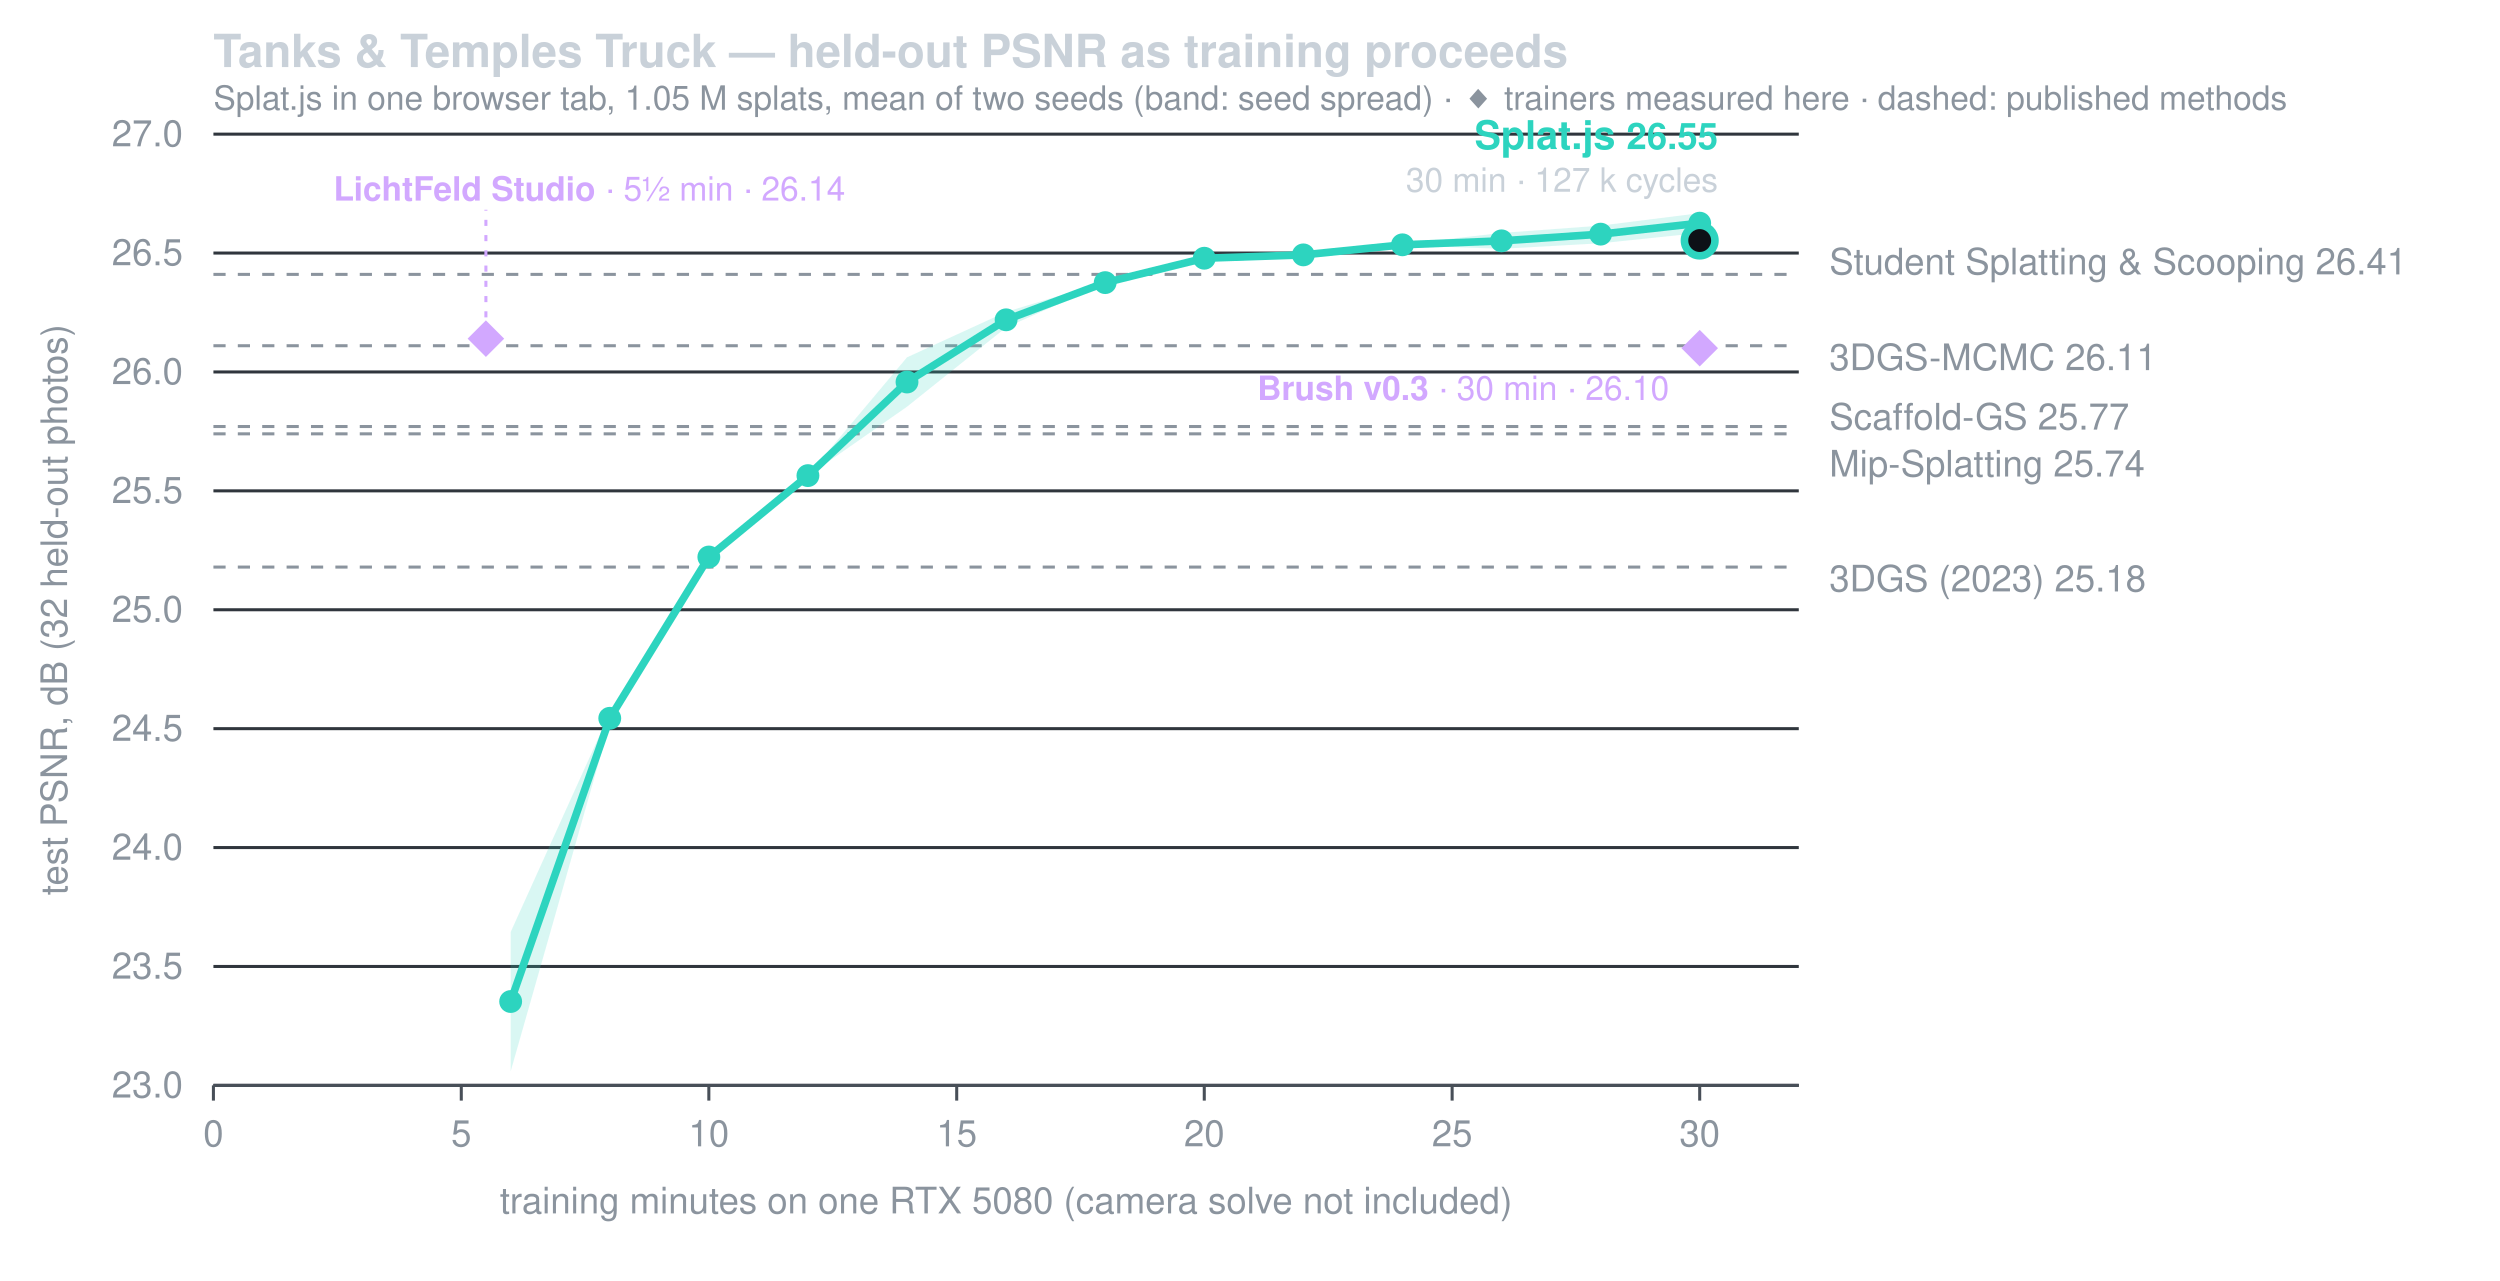
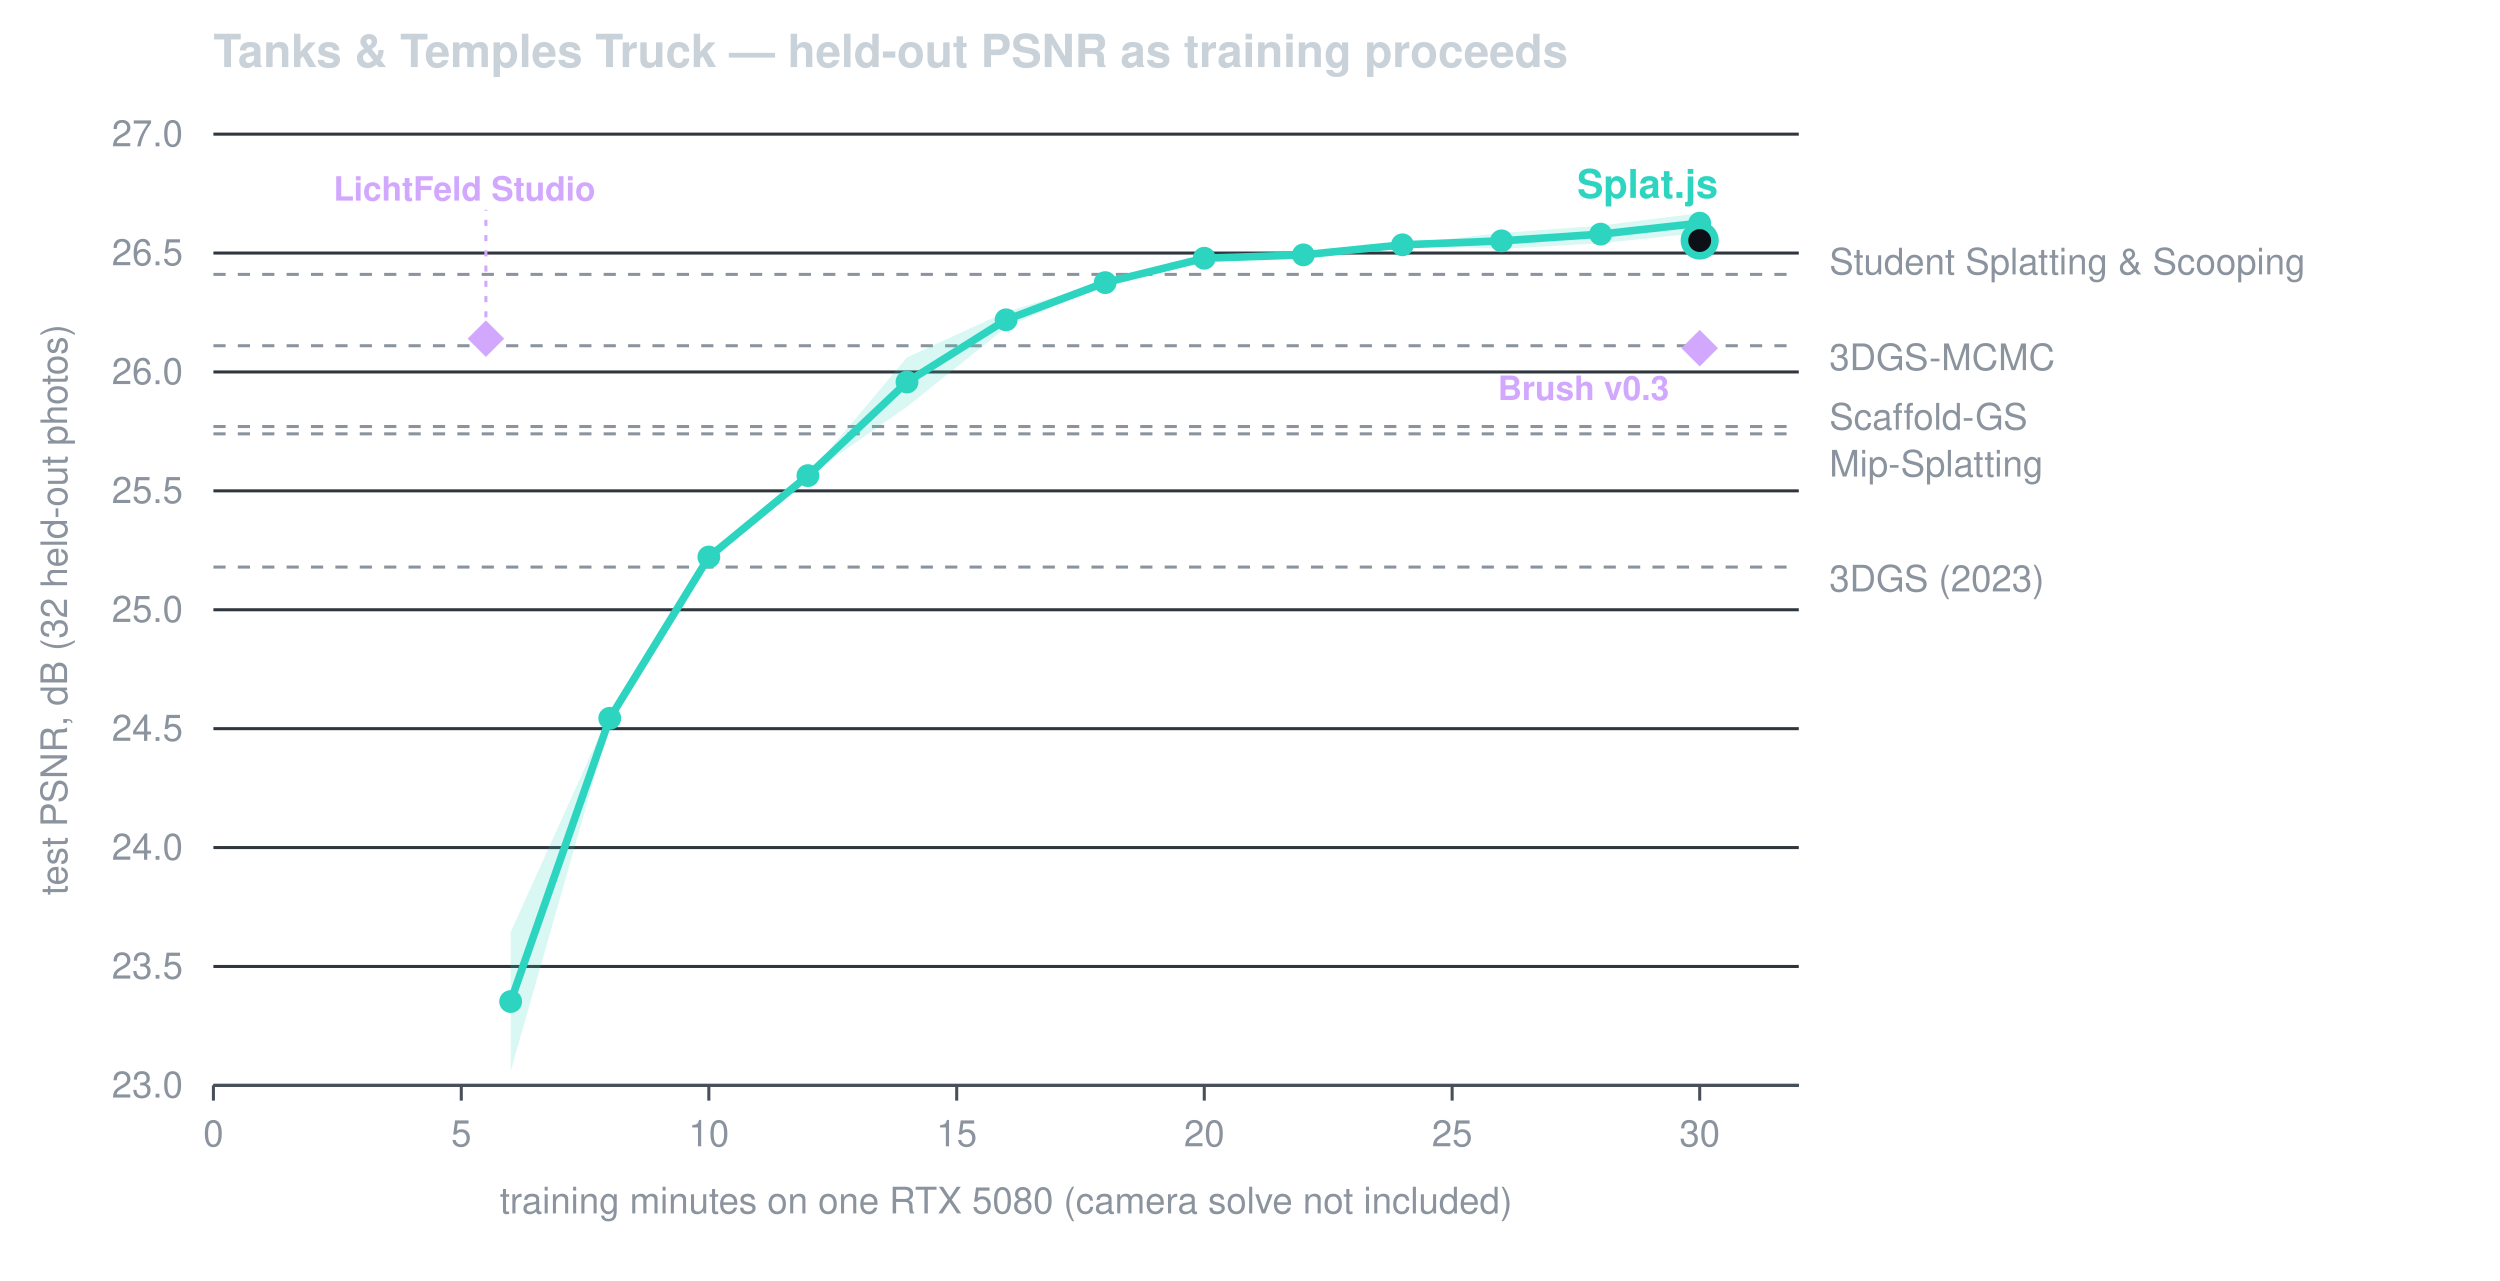
<svg xmlns="http://www.w3.org/2000/svg" viewBox="0 0 820 420" width="820" height="420" font-family="ui-sans-serif, -apple-system, 'Segoe UI', Helvetica, Arial, sans-serif" font-size="12">
  <line x1="70" x2="590" y1="356.0" y2="356.0" stroke="#30363d" stroke-width="1" />
  <text x="60" y="360.0" text-anchor="end" fill="#8b949e" font-variant-numeric="tabular-nums">23.0</text>
  <line x1="70" x2="590" y1="317.0" y2="317.0" stroke="#30363d" stroke-width="1" />
  <text x="60" y="321.0" text-anchor="end" fill="#8b949e" font-variant-numeric="tabular-nums">23.5</text>
  <line x1="70" x2="590" y1="278.0" y2="278.0" stroke="#30363d" stroke-width="1" />
  <text x="60" y="282.0" text-anchor="end" fill="#8b949e" font-variant-numeric="tabular-nums">24.0</text>
  <line x1="70" x2="590" y1="239.0" y2="239.0" stroke="#30363d" stroke-width="1" />
  <text x="60" y="243.0" text-anchor="end" fill="#8b949e" font-variant-numeric="tabular-nums">24.5</text>
  <line x1="70" x2="590" y1="200.0" y2="200.0" stroke="#30363d" stroke-width="1" />
  <text x="60" y="204.0" text-anchor="end" fill="#8b949e" font-variant-numeric="tabular-nums">25.0</text>
  <line x1="70" x2="590" y1="161.0" y2="161.0" stroke="#30363d" stroke-width="1" />
  <text x="60" y="165.0" text-anchor="end" fill="#8b949e" font-variant-numeric="tabular-nums">25.5</text>
  <line x1="70" x2="590" y1="122.0" y2="122.0" stroke="#30363d" stroke-width="1" />
  <text x="60" y="126.0" text-anchor="end" fill="#8b949e" font-variant-numeric="tabular-nums">26.0</text>
  <line x1="70" x2="590" y1="83.0" y2="83.0" stroke="#30363d" stroke-width="1" />
  <text x="60" y="87.0" text-anchor="end" fill="#8b949e" font-variant-numeric="tabular-nums">26.5</text>
  <line x1="70" x2="590" y1="44.0" y2="44.0" stroke="#30363d" stroke-width="1" />
  <text x="60" y="48.0" text-anchor="end" fill="#8b949e" font-variant-numeric="tabular-nums">27.0</text>
  <line x1="70.0" x2="70.0" y1="356" y2="361" stroke="#484f58" />
  <text x="70.0" y="376" text-anchor="middle" fill="#8b949e">0</text>
  <line x1="151.3" x2="151.3" y1="356" y2="361" stroke="#484f58" />
  <text x="151.3" y="376" text-anchor="middle" fill="#8b949e">5</text>
  <line x1="232.5" x2="232.5" y1="356" y2="361" stroke="#484f58" />
  <text x="232.5" y="376" text-anchor="middle" fill="#8b949e">10</text>
  <line x1="313.8" x2="313.8" y1="356" y2="361" stroke="#484f58" />
  <text x="313.8" y="376" text-anchor="middle" fill="#8b949e">15</text>
  <line x1="395.0" x2="395.0" y1="356" y2="361" stroke="#484f58" />
  <text x="395.0" y="376" text-anchor="middle" fill="#8b949e">20</text>
  <line x1="476.3" x2="476.3" y1="356" y2="361" stroke="#484f58" />
  <text x="476.3" y="376" text-anchor="middle" fill="#8b949e">25</text>
  <line x1="557.5" x2="557.5" y1="356" y2="361" stroke="#484f58" />
  <text x="557.5" y="376" text-anchor="middle" fill="#8b949e">30</text>
  <line x1="70" x2="590" y1="356" y2="356" stroke="#484f58" />
  <text x="330" y="398" text-anchor="middle" fill="#8b949e">training minutes on one RTX 5080 (camera solve not included)</text>
  <text transform="translate(22 200) rotate(-90)" text-anchor="middle" fill="#8b949e">test PSNR, dB (32 held-out photos)</text>
  <line x1="70" x2="590" y1="90.0" y2="90.0" stroke="#8b949e" stroke-dasharray="4 4" stroke-width="1" />
-   <text x="600" y="90.0" fill="#8b949e">Student Splatting &amp; Scooping <tspan font-variant-numeric="tabular-nums">26.41</tspan>
-   </text>
+   <text x="600" y="90.0" fill="#8b949e">Student Splatting &amp; Scooping</text>
  <line x1="70" x2="590" y1="113.4" y2="113.4" stroke="#8b949e" stroke-dasharray="4 4" stroke-width="1" />
-   <text x="600" y="121.4" fill="#8b949e">3DGS-MCMC <tspan font-variant-numeric="tabular-nums">26.11</tspan>
-   </text>
+   <text x="600" y="121.4" fill="#8b949e">3DGS-MCMC</text>
  <line x1="70" x2="590" y1="139.9" y2="139.9" stroke="#8b949e" stroke-dasharray="4 4" stroke-width="1" />
-   <text x="600" y="140.9" fill="#8b949e">Scaffold-GS <tspan font-variant-numeric="tabular-nums">25.77</tspan>
-   </text>
+   <text x="600" y="140.9" fill="#8b949e">Scaffold-GS</text>
  <line x1="70" x2="590" y1="142.3" y2="142.3" stroke="#8b949e" stroke-dasharray="4 4" stroke-width="1" />
-   <text x="600" y="156.3" fill="#8b949e">Mip-Splatting <tspan font-variant-numeric="tabular-nums">25.74</tspan>
-   </text>
+   <text x="600" y="156.3" fill="#8b949e">Mip-Splatting</text>
  <line x1="70" x2="590" y1="186.0" y2="186.0" stroke="#8b949e" stroke-dasharray="4 4" stroke-width="1" />
-   <text x="600" y="194.0" fill="#8b949e">3DGS (2023) <tspan font-variant-numeric="tabular-nums">25.18</tspan>
-   </text>
+   <text x="600" y="194.0" fill="#8b949e">3DGS (2023)</text>
  <polygon points="167.5,305.7 200.0,233.8 232.5,182.1 265.0,155.9 297.5,117.2 330.0,102.3 362.5,92.4 395.0,84.6 427.5,82.8 460.0,80.1 492.5,76.4 525.0,74.0 557.5,69.9 557.5,72.2 557.5,85.5 557.5,76.4 525.0,79.8 492.5,81.6 460.0,80.5 427.5,84.3 395.0,84.8 362.5,92.9 330.0,107.4 297.5,133.4 265.0,156.1 232.5,183.4 200.0,237.4 167.5,351.4" fill="#2dd4bf" opacity="0.18" />
  <polyline points="167.5,328.5 200.0,235.6 232.5,182.7 265.0,156.0 297.5,125.3 330.0,104.9 362.5,92.7 395.0,84.7 427.5,83.6 460.0,80.3 492.5,79.0 525.0,76.8 557.5,73.2 557.5,78.9" fill="none" stroke="#2dd4bf" stroke-width="2.5" stroke-linejoin="round" />
  <circle cx="167.5" cy="328.5" r="2.5" fill="#2dd4bf" stroke="#2dd4bf" stroke-width="2.5" />
  <circle cx="200.0" cy="235.6" r="2.5" fill="#2dd4bf" stroke="#2dd4bf" stroke-width="2.5" />
  <circle cx="232.5" cy="182.7" r="2.5" fill="#2dd4bf" stroke="#2dd4bf" stroke-width="2.5" />
  <circle cx="265.0" cy="156.0" r="2.5" fill="#2dd4bf" stroke="#2dd4bf" stroke-width="2.5" />
  <circle cx="297.5" cy="125.3" r="2.5" fill="#2dd4bf" stroke="#2dd4bf" stroke-width="2.5" />
  <circle cx="330.0" cy="104.9" r="2.5" fill="#2dd4bf" stroke="#2dd4bf" stroke-width="2.5" />
  <circle cx="362.5" cy="92.7" r="2.5" fill="#2dd4bf" stroke="#2dd4bf" stroke-width="2.5" />
  <circle cx="395.0" cy="84.7" r="2.5" fill="#2dd4bf" stroke="#2dd4bf" stroke-width="2.5" />
  <circle cx="427.5" cy="83.6" r="2.5" fill="#2dd4bf" stroke="#2dd4bf" stroke-width="2.5" />
  <circle cx="460.0" cy="80.3" r="2.5" fill="#2dd4bf" stroke="#2dd4bf" stroke-width="2.5" />
  <circle cx="492.5" cy="79.0" r="2.5" fill="#2dd4bf" stroke="#2dd4bf" stroke-width="2.5" />
  <circle cx="525.0" cy="76.8" r="2.5" fill="#2dd4bf" stroke="#2dd4bf" stroke-width="2.5" />
  <circle cx="557.5" cy="73.2" r="2.5" fill="#2dd4bf" stroke="#2dd4bf" stroke-width="2.5" />
  <circle cx="557.5" cy="78.9" r="5" fill="#0d1117" stroke="#2dd4bf" stroke-width="2.5" />
-   <text x="563.5" y="48.9" text-anchor="end" fill="#2dd4bf" font-weight="700" font-size="13">Splat.js <tspan font-weight="600" font-size="12">26.55</tspan>
-   </text>
-   <text x="563.5" y="62.9" text-anchor="end" fill="#c9d1d9" font-size="11">30 min · 127 k cycles</text>
+   <text x="563.5" y="64.9" text-anchor="end" fill="#2dd4bf" font-weight="700" font-size="13">Splat.js</text>
  <path d="M 159.375 105.08 L 165.375 111.08 L 159.375 117.08 L 153.375 111.08 Z" fill="#d2a8ff" />
  <line x1="159.375" x2="159.375" y1="104.1" y2="68.8" stroke="#d2a8ff" stroke-width="1" stroke-dasharray="2 3" />
  <text x="109.4" y="65.8" text-anchor="start" fill="#d2a8ff" font-size="11">
-     <tspan font-weight="600">LichtFeld Studio</tspan> · 5½ min · 26.14</text>
+     <tspan font-weight="600">LichtFeld Studio</tspan>
+   </text>
  <path d="M 557.5 108.2 L 563.5 114.2 L 557.5 120.2 L 551.5 114.2 Z" fill="#d2a8ff" />
  <text x="547.5" y="131.2" text-anchor="end" fill="#d2a8ff" font-size="11">
-     <tspan font-weight="600">Brush v0.3</tspan> · 30 min · 26.10</text>
+     <tspan font-weight="600">Brush v0.3</tspan>
+   </text>
  <text x="70" y="22" fill="#c9d1d9" font-size="15" font-weight="700">Tanks &amp; Temples Truck — held-out PSNR as training proceeds</text>
-   <text x="70" y="36" fill="#8b949e" font-size="11">Splat.js in one browser tab, 1.05 M splats, mean of two seeds (band: seed spread) · ◆ trainers measured here · dashed: published methods</text>
</svg>
